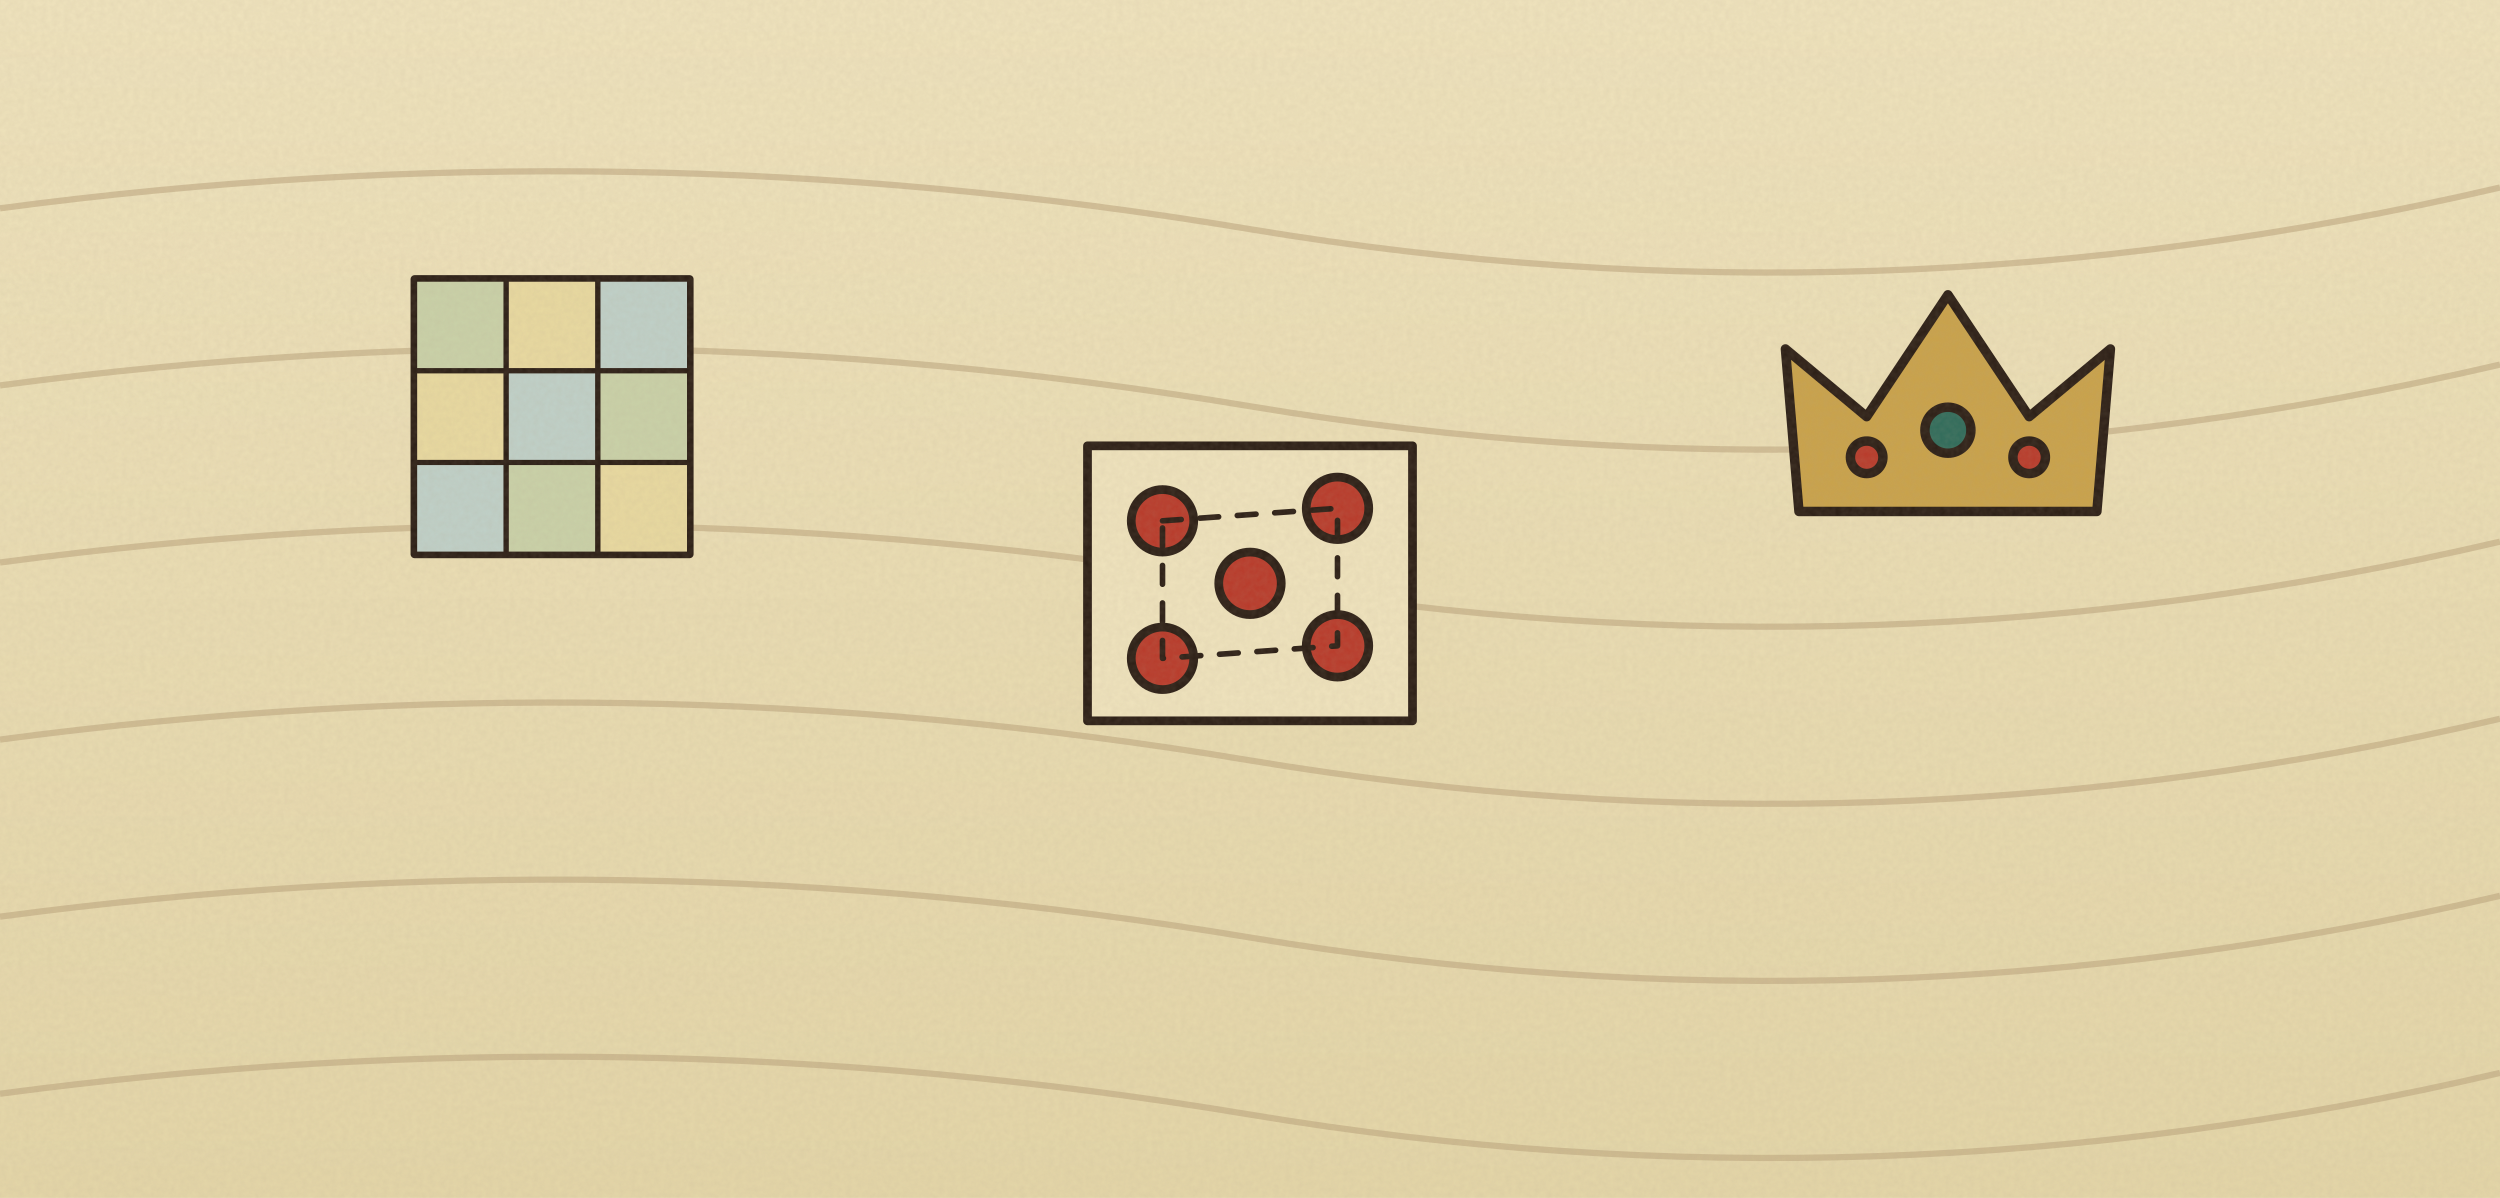
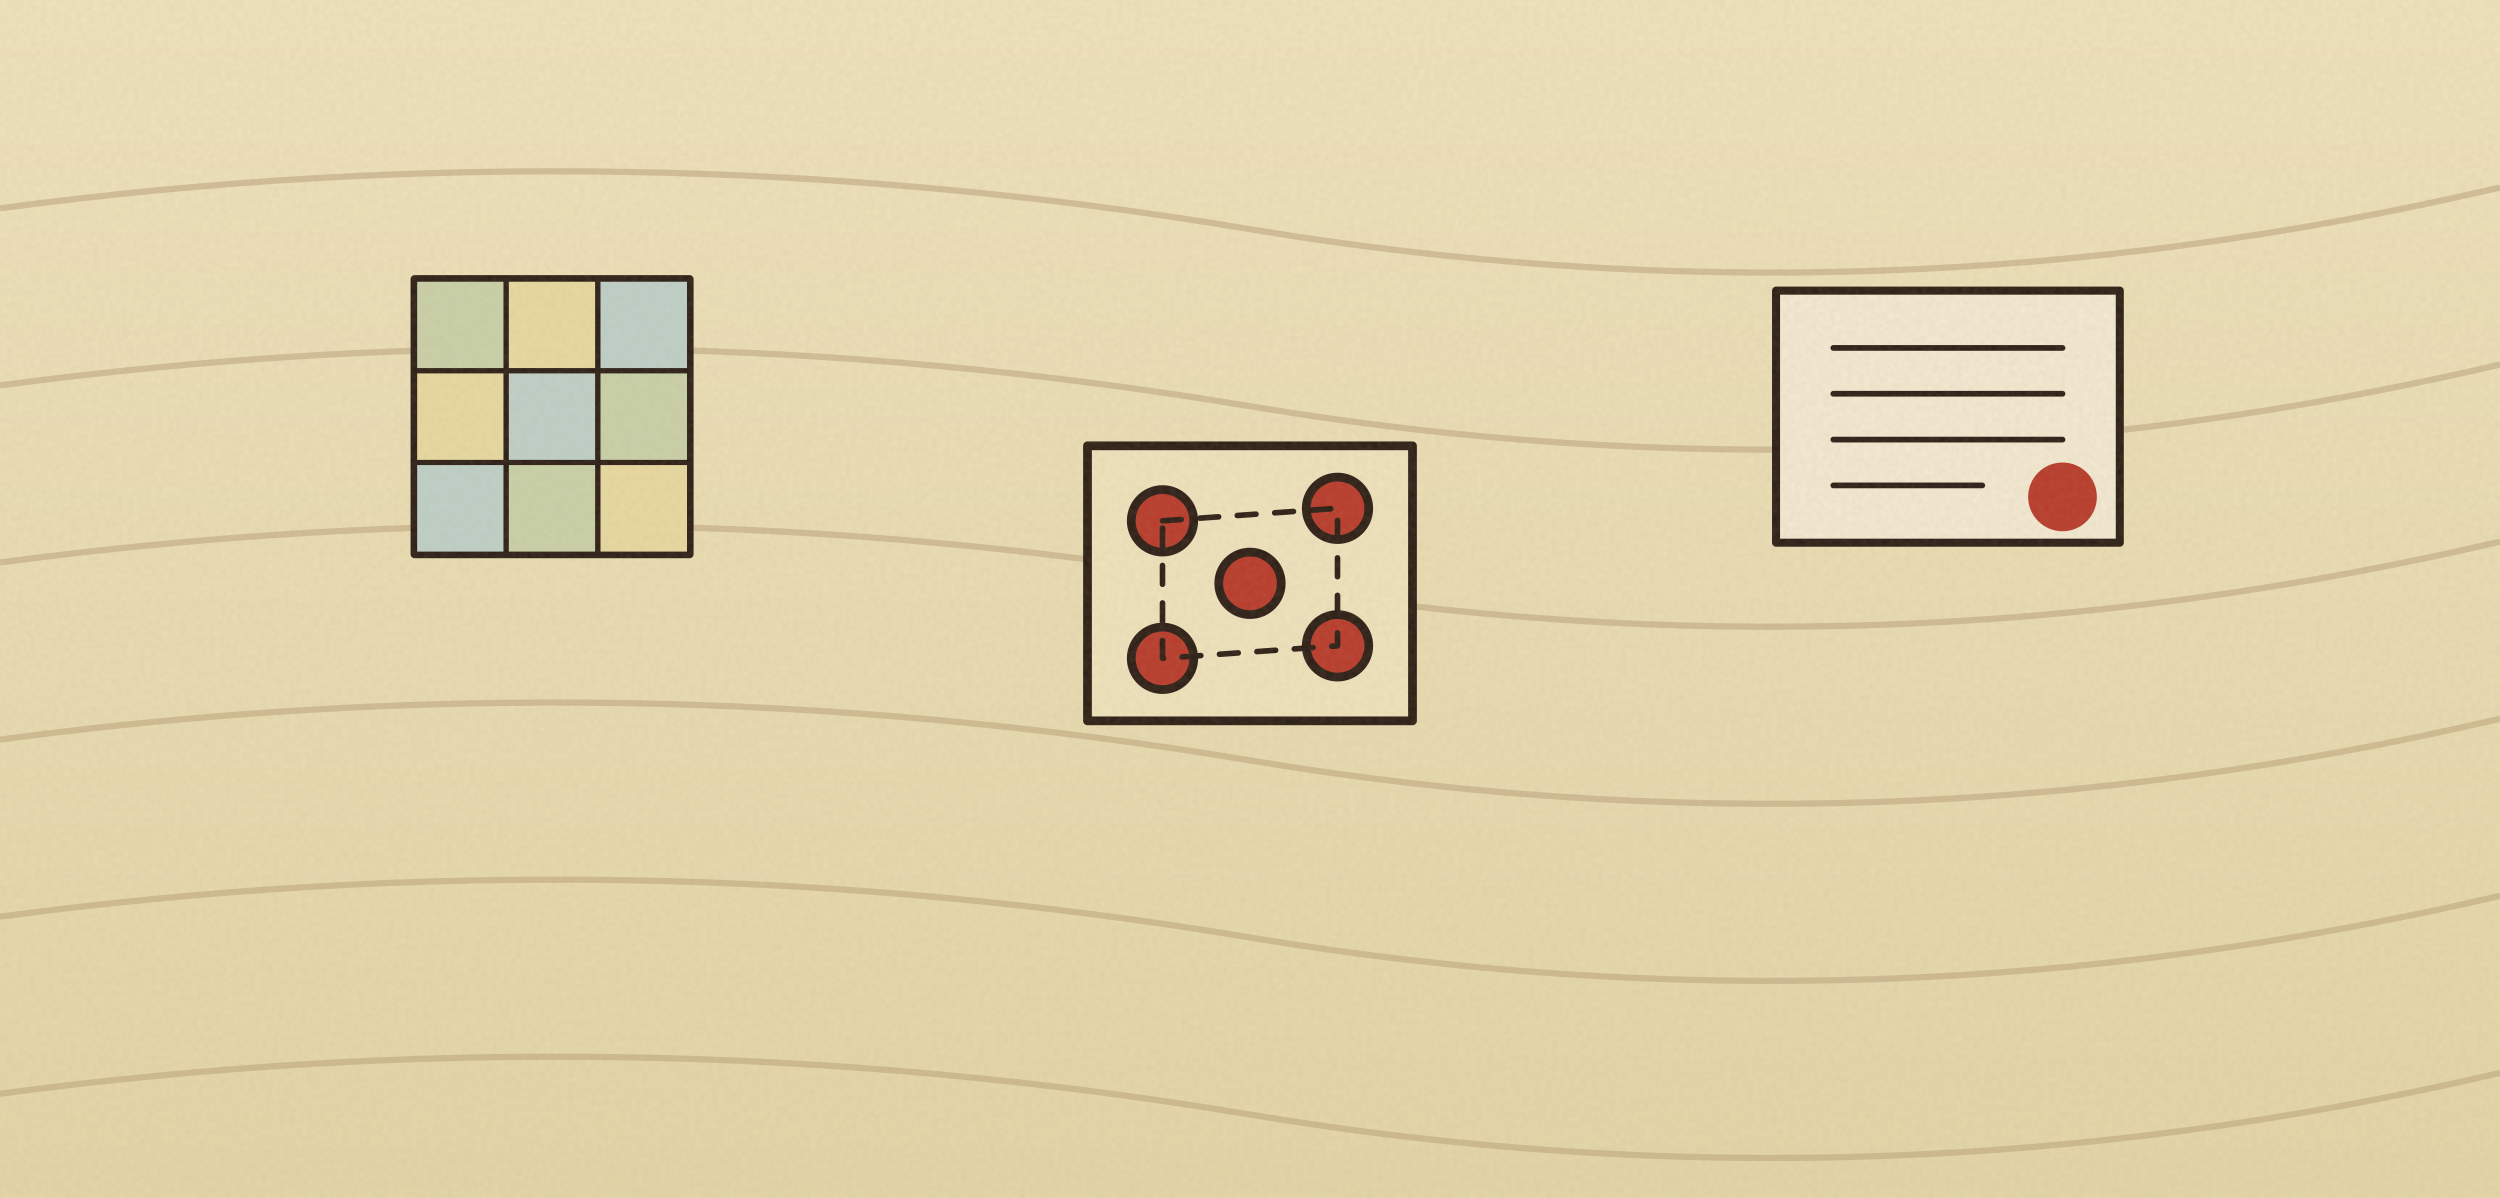
- <svg xmlns="http://www.w3.org/2000/svg" viewBox="0 0 480 230" width="480" height="230" role="img" aria-label="아홉 주 지도, 다섯 소경, 왕의 관">
+ <svg xmlns="http://www.w3.org/2000/svg" viewBox="0 0 480 230" width="480" height="230" role="img" aria-label="아홉 주 상징도, 다섯 소경 상징도, 왕의 교서">
  <defs>
    <linearGradient id="sky" x1="0" y1="0" x2="0" y2="1">
      <stop offset="0" stop-color="#efe3bd" />
      <stop offset="1" stop-color="#e4d6a8" />
    </linearGradient>
    <filter id="paper" x="0" y="0" width="100%" height="100%">
      <feTurbulence type="fractalNoise" baseFrequency="0.9" numOctaves="2" seed="4" result="n" />
      <feColorMatrix in="n" type="matrix" values="0 0 0 0 0.45  0 0 0 0 0.36  0 0 0 0 0.25  0 0 0 0.16 0" />
      <feComposite in2="SourceGraphic" operator="in" />
    </filter>
    <filter id="wash">
      <feTurbulence type="fractalNoise" baseFrequency="0.03 0.08" numOctaves="3" seed="7" result="t" />
      <feDisplacementMap in="SourceGraphic" in2="t" scale="6" />
    </filter>
    <linearGradient id="sea" x1="0" y1="0" x2="0" y2="1">
      <stop offset="0" stop-color="#5c8190" />
      <stop offset="1" stop-color="#3f6577" />
    </linearGradient>
  </defs>
  <rect width="480" height="230" fill="url(#sky)" />
  <g fill="none" stroke="#b9a27a" stroke-width="1.2" opacity=".55">
    <path d="M0 40 Q120 24 240 44 T480 36" />
    <path d="M0 74 Q120 58 240 78 T480 70" />
    <path d="M0 108 Q120 92 240 112 T480 104" />
    <path d="M0 142 Q120 126 240 146 T480 138" />
    <path d="M0 176 Q120 160 240 180 T480 172" />
    <path d="M0 210 Q120 194 240 214 T480 206" />
  </g>
  <g transform="translate(106 80) scale(1.1)" stroke="#2a1d14" stroke-width="1.4" stroke-linejoin="round" stroke-linecap="round">
    <rect x="-24" y="-24" width="48" height="48" fill="#efe3bd" />
    <rect x="-24" y="-24" width="16" height="16" fill="#c9d1a8" stroke-width=".9" />
    <rect x="-8" y="-24" width="16" height="16" fill="#e8d9a0" stroke-width=".9" />
    <rect x="8" y="-24" width="16" height="16" fill="#bfd0c8" stroke-width=".9" />
    <rect x="-24" y="-8" width="16" height="16" fill="#e8d9a0" stroke-width=".9" />
    <rect x="-8" y="-8" width="16" height="16" fill="#bfd0c8" stroke-width=".9" />
    <rect x="8" y="-8" width="16" height="16" fill="#c9d1a8" stroke-width=".9" />
    <rect x="-24" y="8" width="16" height="16" fill="#bfd0c8" stroke-width=".9" />
    <rect x="-8" y="8" width="16" height="16" fill="#c9d1a8" stroke-width=".9" />
    <rect x="8" y="8" width="16" height="16" fill="#e8d9a0" stroke-width=".9" />
  </g>
  <g transform="translate(240 112) scale(1.2)" stroke="#2a1d14" stroke-width="1.4" stroke-linejoin="round" stroke-linecap="round">
    <rect x="-26" y="-22" width="52" height="44" fill="#efe3bd" />
    <circle cx="-14" cy="-10" r="5" fill="#b83a2a" />
    <circle cx="14" cy="-12" r="5" fill="#b83a2a" />
    <circle cx="0" cy="0" r="5" fill="#b83a2a" />
    <circle cx="-14" cy="12" r="5" fill="#b83a2a" />
    <circle cx="14" cy="10" r="5" fill="#b83a2a" />
    <path d="M-14 -10 L14 -12 L14 10 L-14 12 Z" fill="none" stroke-width=".9" stroke-dasharray="3 3" />
  </g>
-   <g transform="translate(374 80) scale(1.3)" stroke="#2a1d14" stroke-width="1.4" stroke-linejoin="round" stroke-linecap="round">
-     <path d="M-22 14 L-24 -10 L-12 0 L0 -18 L12 0 L24 -10 L22 14 Z" fill="#c9a24a" />
-     <circle cx="0" cy="2" r="3.4" fill="#2f6b5a" />
-     <circle cx="-12" cy="6" r="2.4" fill="#b83a2a" />
-     <circle cx="12" cy="6" r="2.4" fill="#b83a2a" />
+   <g transform="translate(374 80) scale(1.1)" stroke="#2a1d14" stroke-width="1.4" stroke-linejoin="round" stroke-linecap="round">
+     <rect x="-30" y="-22" width="60" height="44" fill="#f3ead2" />
+     <path d="M-20 -12 H20 M-20 -4 H20 M-20 4 H20 M-20 12 H6" stroke-width="1" />
+     <circle cx="20" cy="14" r="6" fill="#b83a2a" stroke="none" />
  </g>
  <rect width="480" height="230" fill="#fff" filter="url(#paper)" />
</svg>
